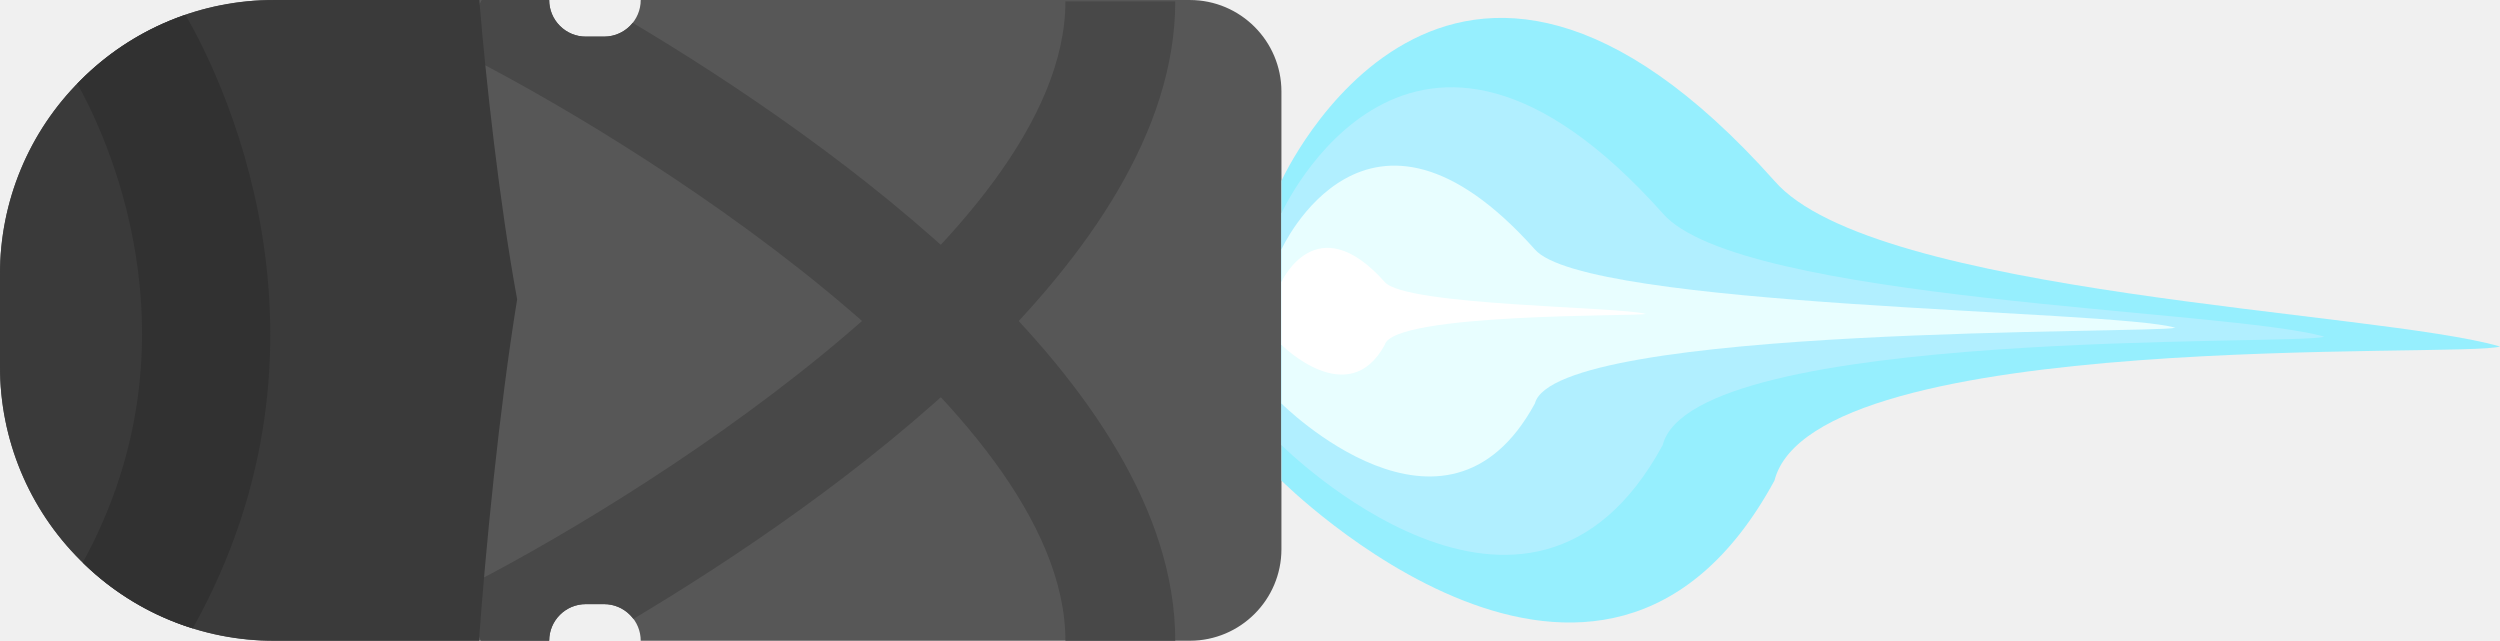
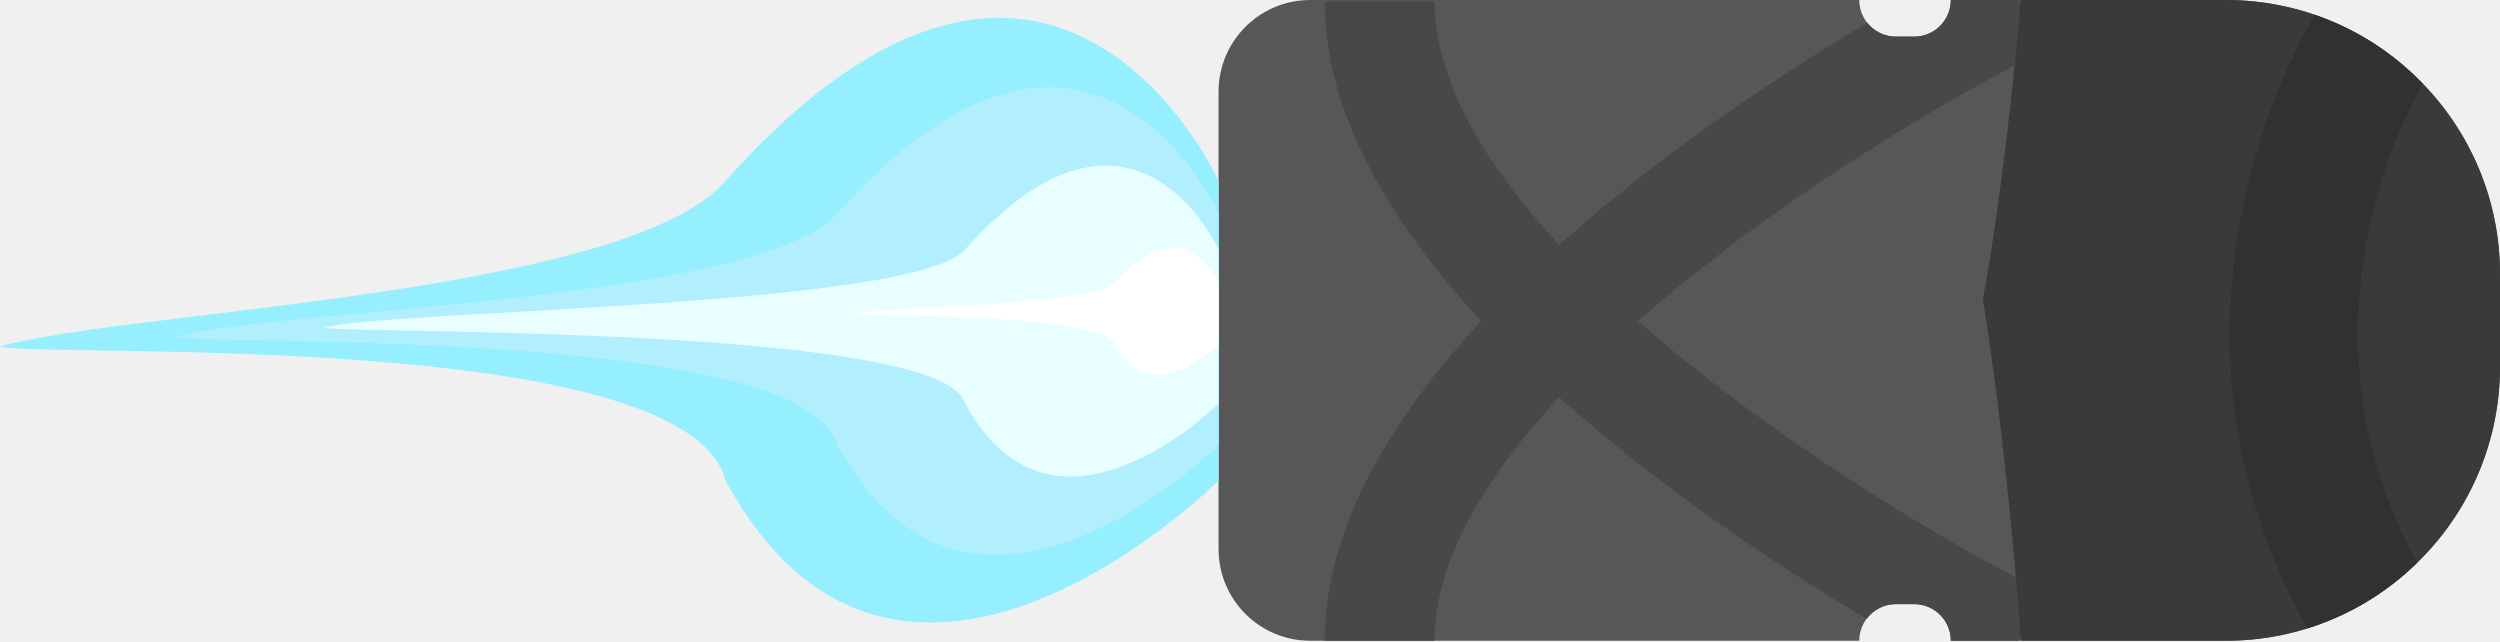
- <svg xmlns="http://www.w3.org/2000/svg" width="100" height="25.635" viewBox="0 0 100 25.635" version="1.1" id="svg18">
+ <svg xmlns="http://www.w3.org/2000/svg" width="75" height="19.24" viewBox="0 0 75 19.24" version="1.1" id="svg18">
  <defs id="defs5">
    <clipPath id="clip-Player-character-bullet">
      <rect width="150" height="60" id="rect2" x="0" y="0" />
    </clipPath>
  </defs>
-   <g id="Player-character-bullet" clip-path="url(#clip-Player-character-bullet)" transform="matrix(0.7322464,0,0,0.7322464,-7.32242,-9.51847)">
+   <g id="Player-character-bullet" clip-path="url(#clip-Player-character-bullet)" transform="matrix(-0.5491848,0,0,0.5491848,80.49182,-7.138853)">
    <path id="Path_4" data-name="Path 4" d="M 0,60" transform="translate(85.5)" fill="none" stroke="#202020" stroke-width="10" />
    <path id="Subtraction_2" data-name="Subtraction 2" d="M 40,-674 H 25 A 14.9,14.9 0 0 1 14.393,-678.393 14.9,14.9 0 0 1 10,-689 v -5 A 14.9,14.9 0 0 1 14.393,-704.607 14.9,14.9 0 0 1 25,-709 h 15 a 1.988,1.988 0 0 0 0.587,1.414 A 1.987,1.987 0 0 0 42,-707 h 1 a 2,2 0 0 0 2,-2 h 30 a 5.006,5.006 0 0 1 5,5 v 25 a 5.006,5.006 0 0 1 -5,5 H 45 A 1.988,1.988 0 0 0 44.413,-675.414 1.986,1.986 0 0 0 43,-676 h -1 a 2,2 0 0 0 -2,2 z" transform="translate(0,722)" fill="#575757" />
    <path id="Intersection_7" data-name="Intersection 7" d="m 40,-676 h -3.725 l -1.338,-2.684 c 9.252,-4.616 33.263,-19.408 33.263,-32.24 h 6 c 0,14.079 -18.955,27.376 -29.6,33.732 A 2.049,2.049 0 0 0 44.409,-677.413 1.985,1.985 0 0 0 43,-678 h -1 a 2,2 0 0 0 -2,2 z" transform="translate(0,724)" fill="#484848" />
    <path id="Intersection_6" data-name="Intersection 6" d="m 68.2,-673.391 c 0,-12.85 -24.012,-27.628 -33.263,-32.239 l 1.376,-2.761 H 40 a 1.99,1.99 0 0 0 0.587,1.414 1.987,1.987 0 0 0 1.414,0.586 h 1 a 2,2 0 0 0 1.564,-0.754 C 55.2,-700.8 74.2,-687.487 74.2,-673.391 Z" transform="translate(0,721.39)" fill="#484848" />
    <path id="Subtraction_6" data-name="Subtraction 6" d="M 36.164,-668 H 25 A 14.9,14.9 0 0 1 14.393,-672.394 14.9,14.9 0 0 1 10,-683 v -5 A 14.9,14.9 0 0 1 14.394,-698.607 14.9,14.9 0 0 1 25,-703 h 11.183 c 0.347,4.261 1.1,11.1 2.067,16.35 -0.979,6 -1.736,13.8 -2.086,18.65 z" transform="translate(0,716)" fill="#3a3a3a" />
    <path id="Intersection_5" data-name="Intersection 5" d="m 14.521,-680.267 c 6.734,-12.3 1.1,-23.685 -0.3,-26.162 q 0.086,-0.089 0.174,-0.177 a 14.942,14.942 0 0 1 5.734,-3.588 c 1.674,2.871 9.3,17.57 0.4,33.521 a 14.921,14.921 0 0 1 -6.008,-3.594 z" transform="translate(0,724)" fill="#313131" />
    <path id="Path_7" data-name="Path 7" d="m 70,733.88 c 0,0 9.053,-20.033 26.932,0 5.385,6.247 32.957,7.108 39.634,9.047 -1.939,0.646 -37.48,-1.077 -39.634,7.324 -9.478,17.448 -26.932,0 -26.932,0 z" transform="translate(10,-711)" fill="#96effe" />
    <path id="Path_8" data-name="Path 8" d="m 70,731.862 c 0,0 7,-15.492 20.827,0 4.164,4.831 30.977,5.241 36.141,6.74 -1.5,0.5 -34.475,-0.577 -36.141,5.92 -7.329,13.493 -20.827,0 -20.827,0 z" transform="translate(10,-707.21)" fill="#b1efff" />
    <path id="Path_9" data-name="Path 9" d="m 70,729.554 c 0,0 4.654,-10.3 13.845,0 2.768,3.211 31.552,3.28 34.984,4.277 -1,0.332 -33.877,-0.18 -34.984,4.139 -4.872,8.97 -13.845,0 -13.845,0 z" transform="translate(10,-702.929)" fill="#e8feff" />
    <path id="Path_10" data-name="Path 10" d="m 70,726.843 c 0,0 1.9,-4.2 5.644,0 1.129,1.309 12.863,1.337 14.262,1.744 -0.406,0.135 -13.811,-0.073 -14.262,1.687 -1.986,3.657 -5.644,0 -5.644,0 z" transform="translate(10,-698.438)" fill="#ffffff" />
  </g>
</svg>
